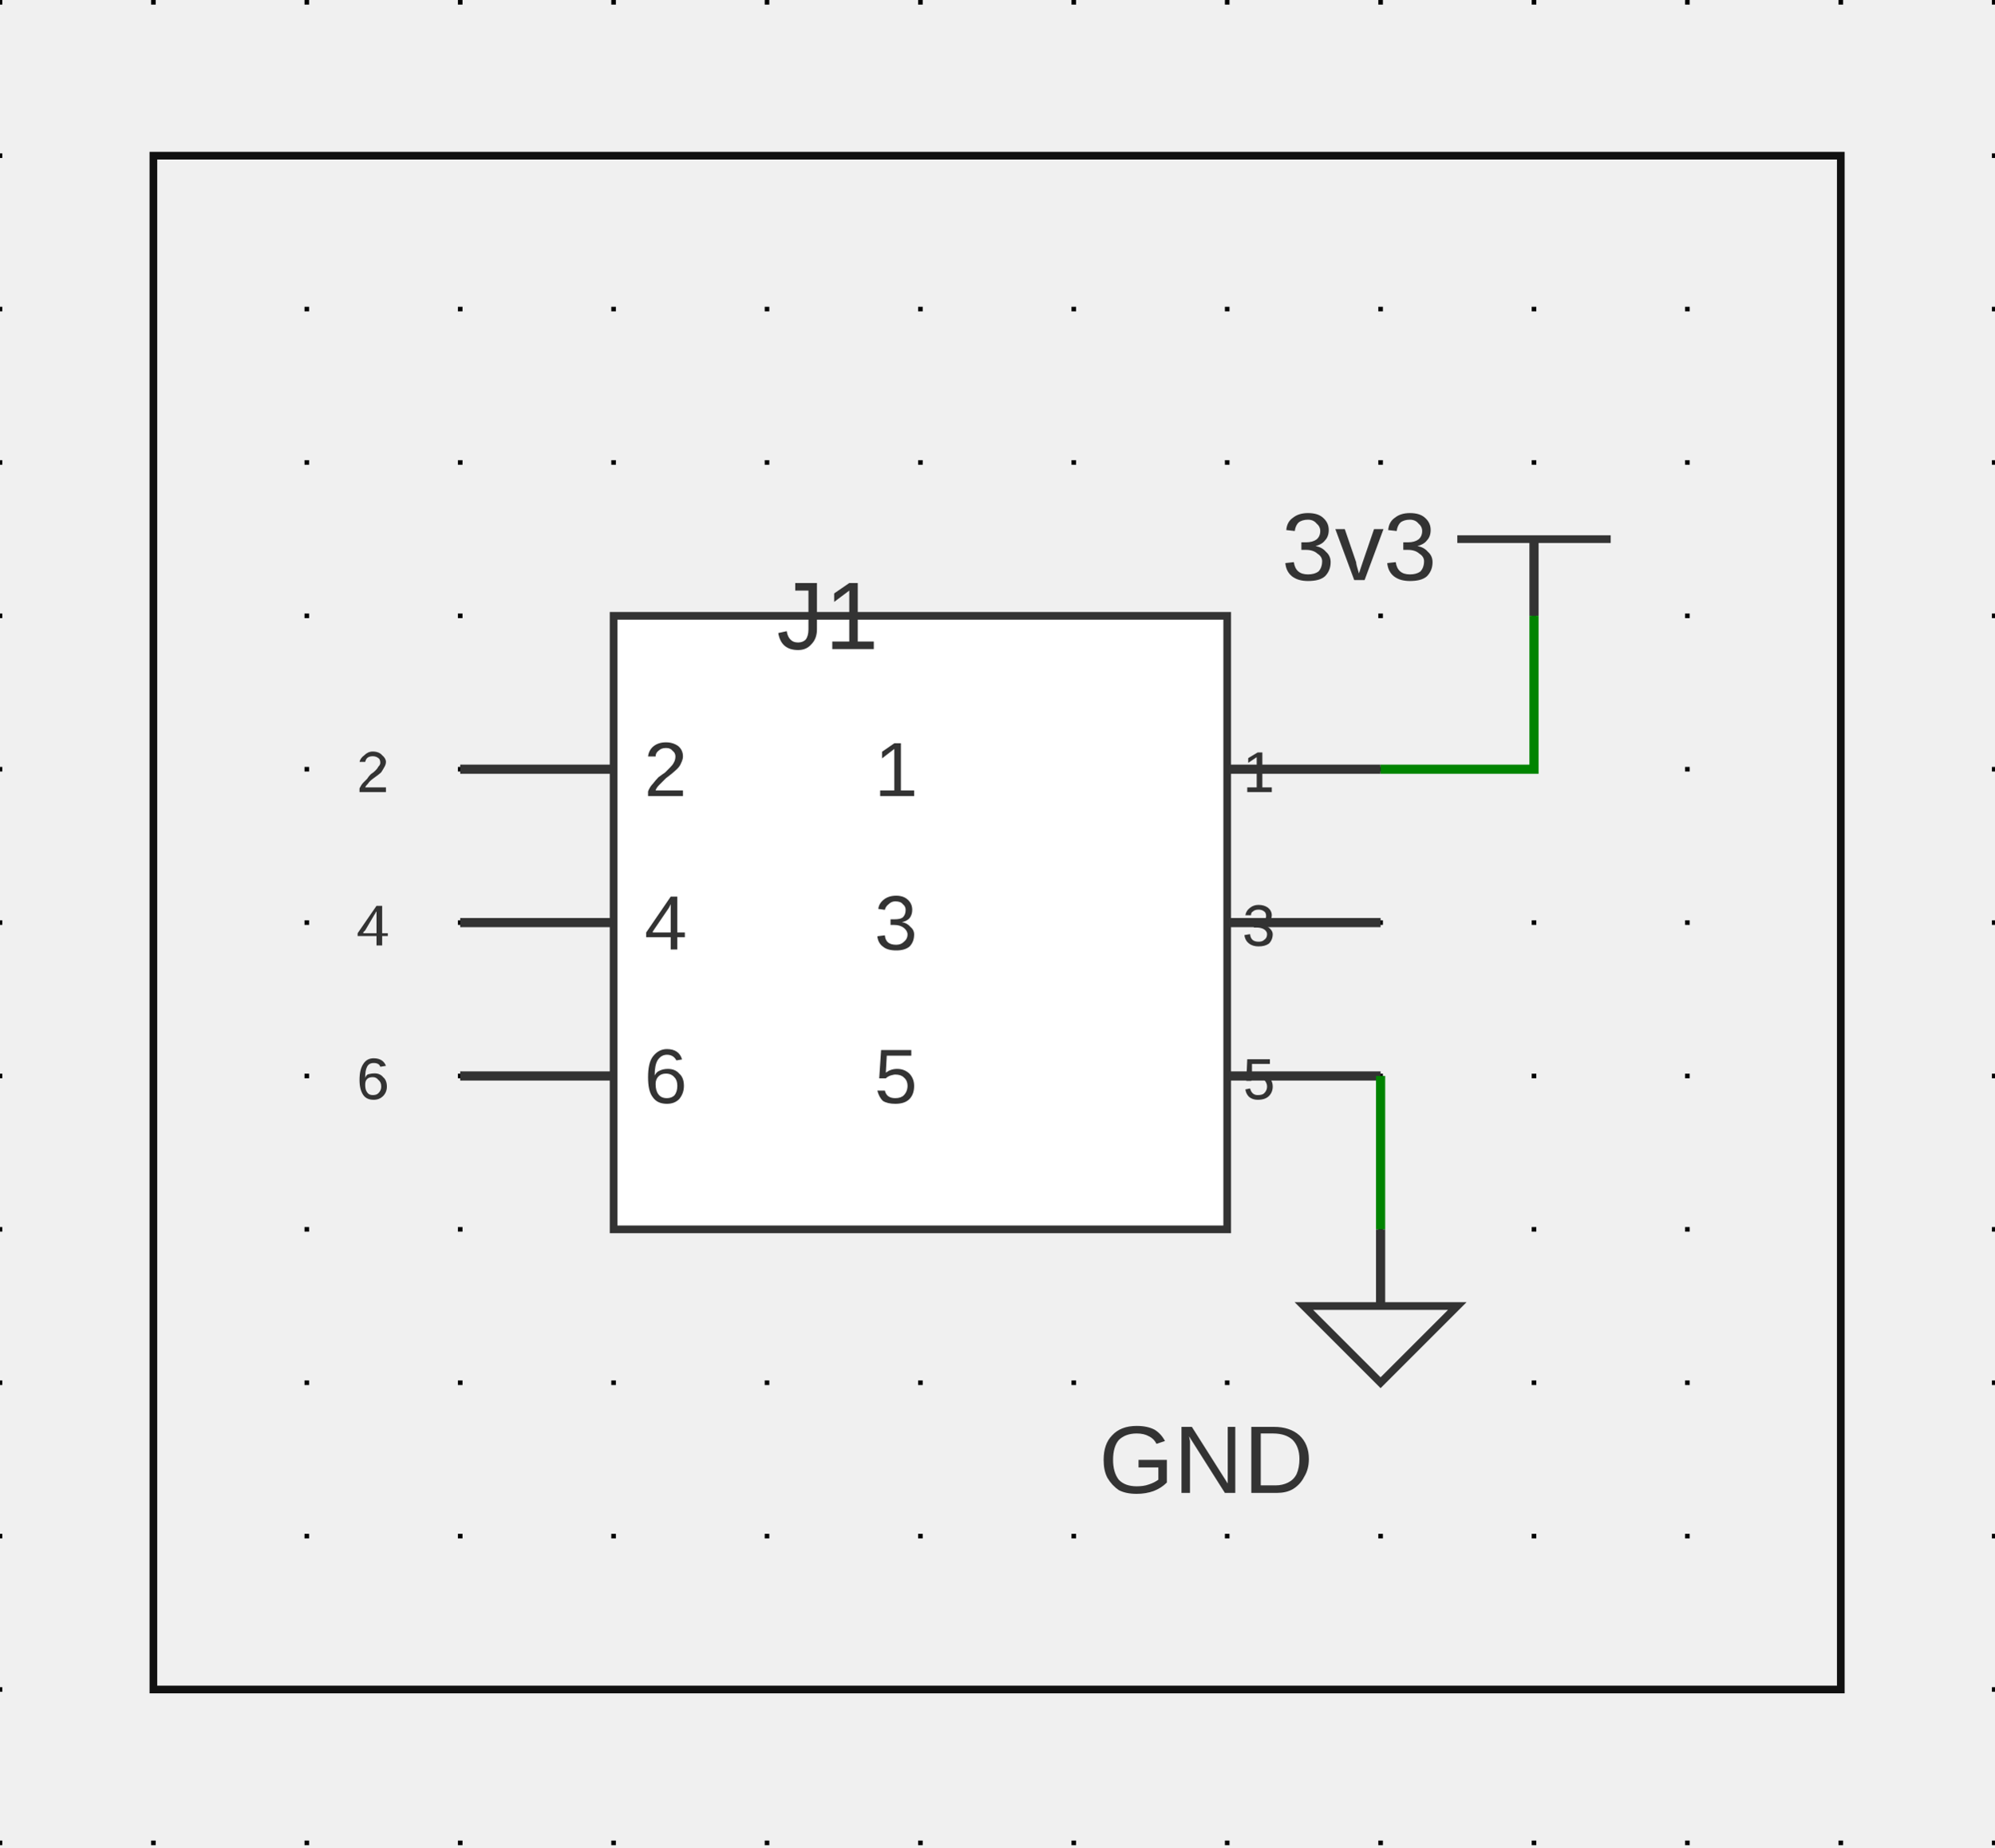
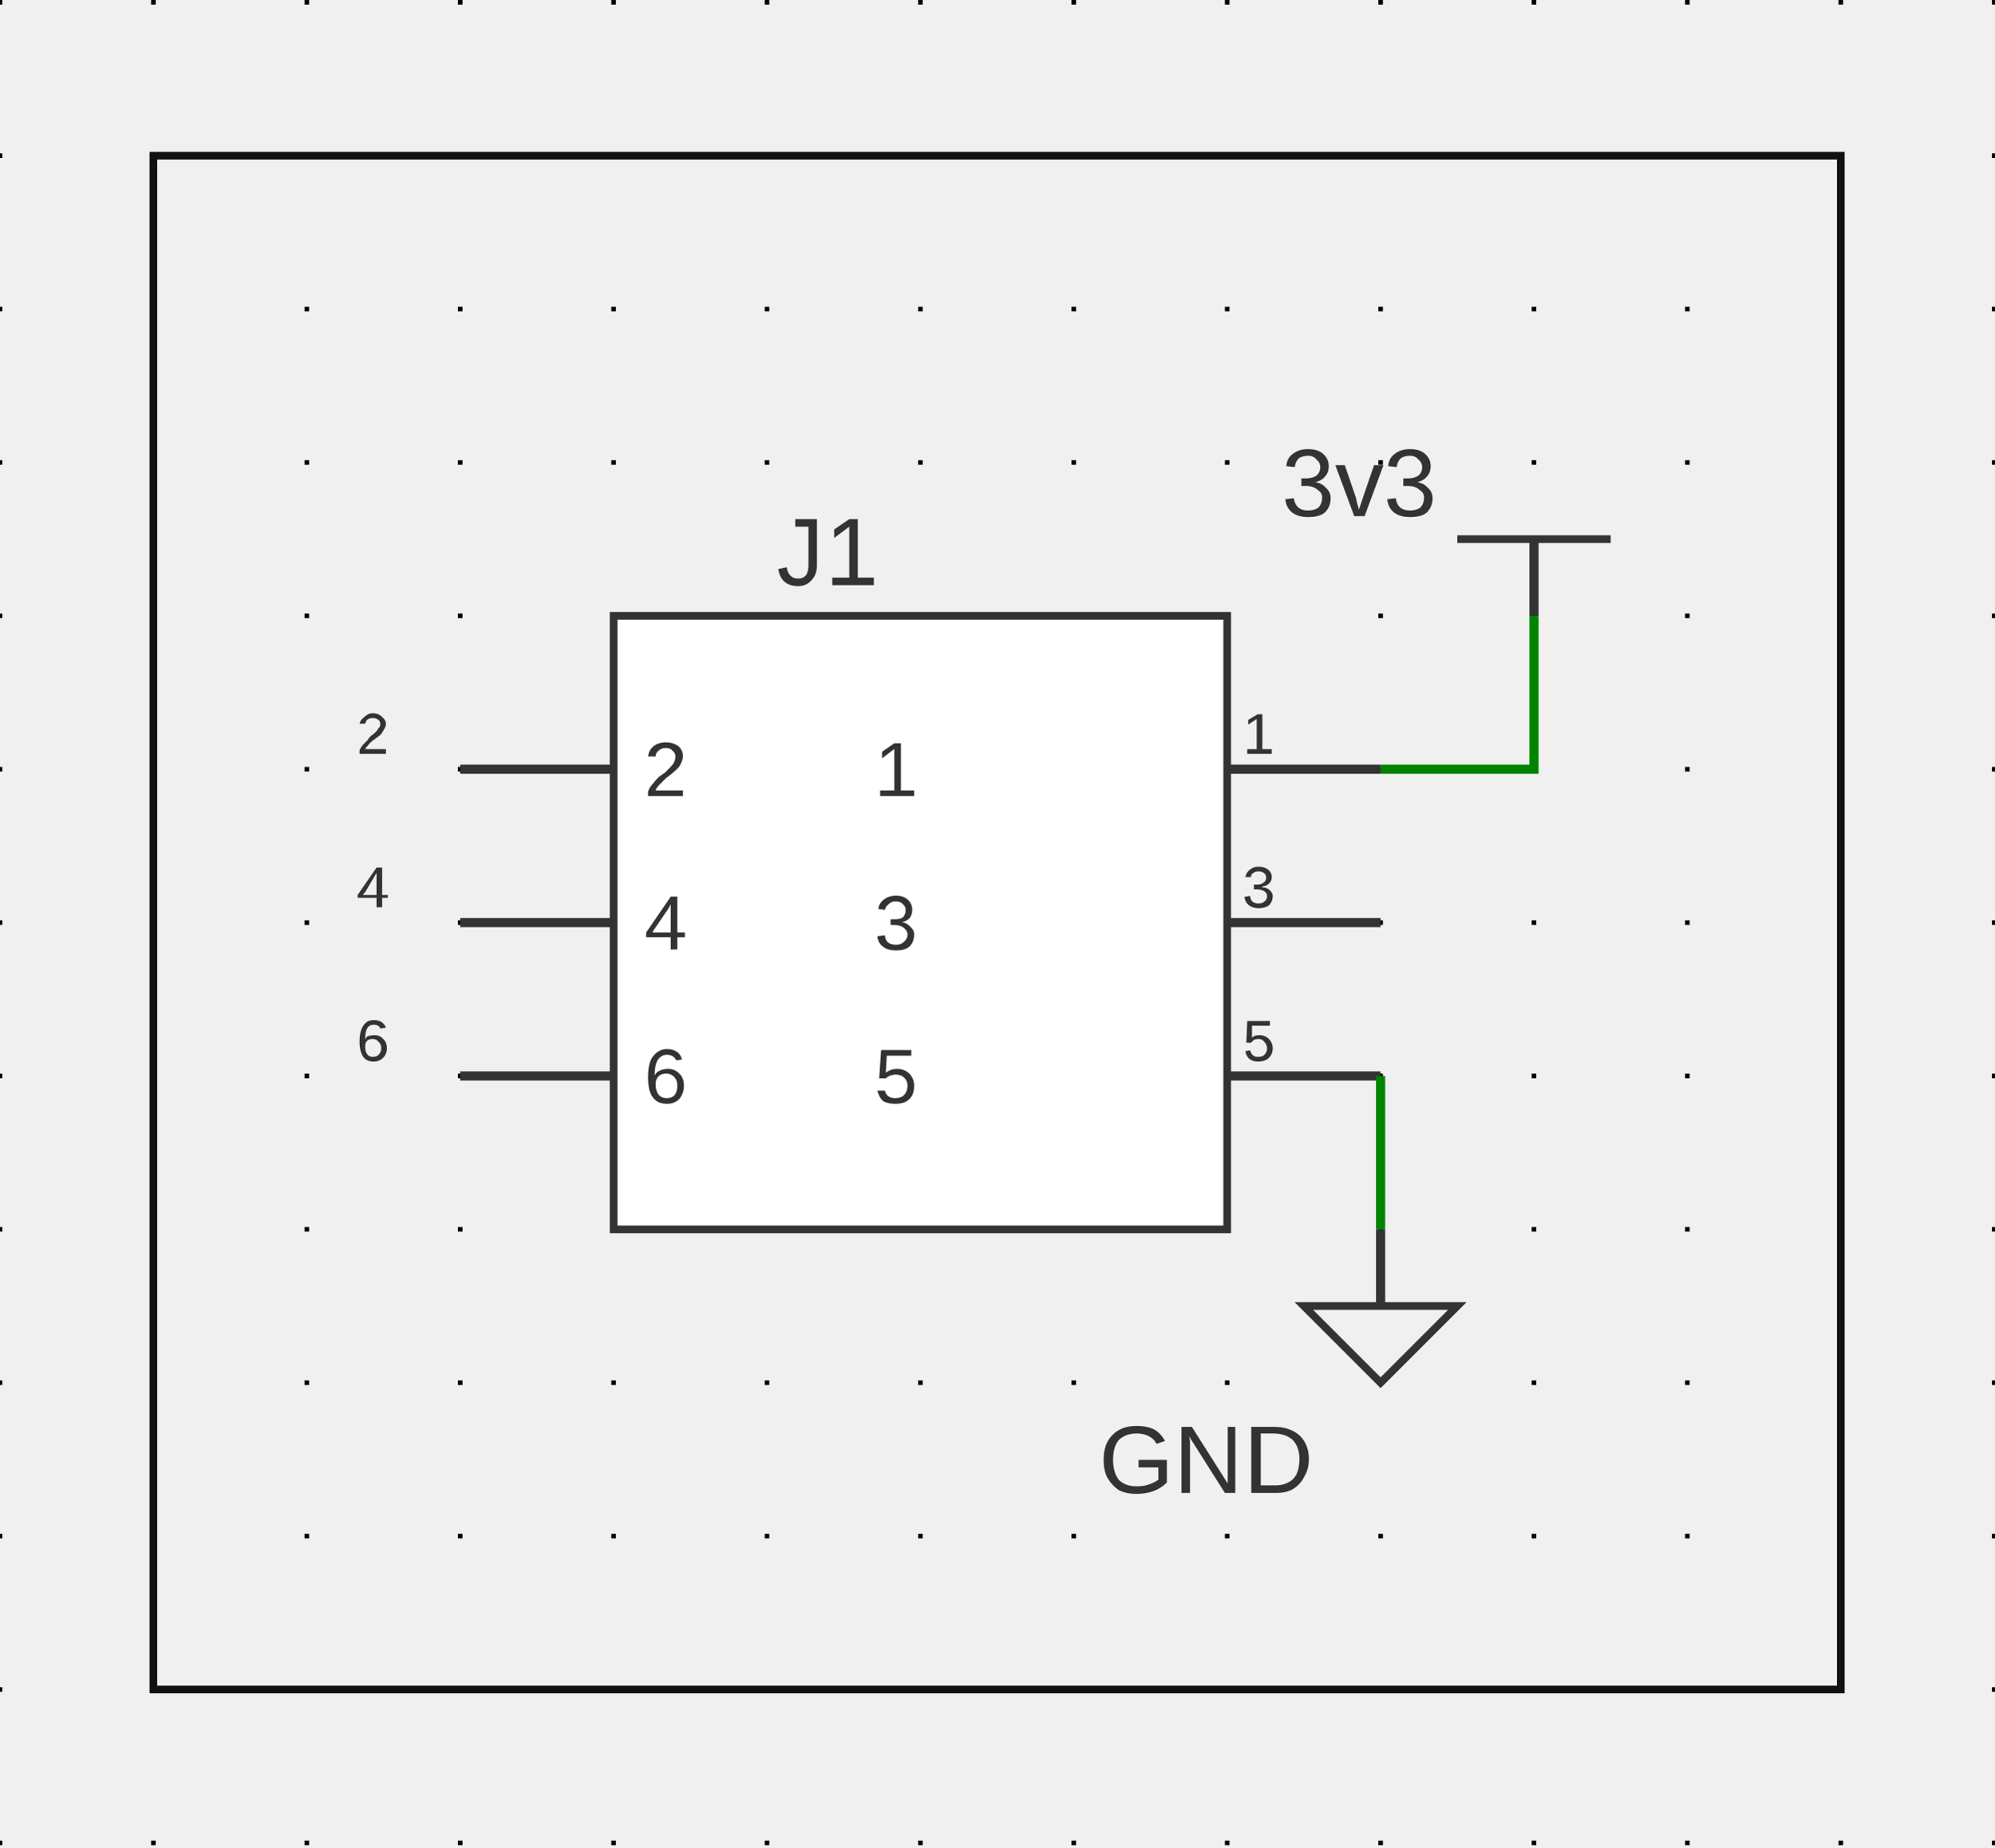
<svg xmlns="http://www.w3.org/2000/svg" xmlns:ns1="http://svgjs.dev/svgjs" version="1.1" width="311.979" height="289.061" viewBox="-2.54 -2.578 33.02 30.594">
  <g id="sheet-0" class="sheet" transform="matrix(1,0,0,1,0,0)">
    <g class="sheet-elements" transform="matrix(1,0,0,1,0,0)">
      <g transform="matrix(1,0,0,1,0,0)" class="grid">
        <path d="M -2.54 -2.578 L -2.54 28.016 M 0 -2.578 L 0 28.016 M 2.54 -2.578 L 2.54 28.016 M 5.08 -2.578 L 5.08 28.016 M 7.62 -2.578 L 7.62 28.016 M 10.16 -2.578 L 10.16 28.016 M 12.7 -2.578 L 12.7 28.016 M 15.24 -2.578 L 15.24 28.016 M 17.78 -2.578 L 17.78 28.016 M 20.32 -2.578 L 20.32 28.016 M 22.86 -2.578 L 22.86 28.016 M 25.4 -2.578 L 25.4 28.016 M 27.94 -2.578 L 27.94 28.016 M 30.48 -2.578 L 30.48 28.016" stroke-dasharray="0.076,2.464" stroke-width="0.076" stroke="#000000" />
      </g>
      <g transform="matrix(1,0,0,1,12.7,12.7)">
        <g>
          <path d="M 5.08 -5.08 L -5.08 -5.08 L -5.08 5.08 L 5.08 5.08 Z" stroke-width="0.127" stroke="#333333" fill="#ffffff" />
          <path d="M 7.62 -2.54 L 5.08 -2.54" stroke-width="0.152" stroke="#333333" />
          <path d="M 7.62 0 L 5.08 0" stroke-width="0.152" stroke="#333333" />
          <path d="M 7.62 2.54 L 5.08 2.54" stroke-width="0.152" stroke="#333333" />
          <path d="M -7.62 -2.54 L -5.08 -2.54" stroke-width="0.152" stroke="#333333" />
          <path d="M -7.62 0 L -5.08 0" stroke-width="0.152" stroke="#333333" />
          <path d="M -7.62 2.54 L -5.08 2.54" stroke-width="0.152" stroke="#333333" />
          <g transform="matrix(1,0,0,1,4.572,-2.54)">
            <text fill="#333333" font-family="Arial" font-size="1.28" text-anchor="end" dominant-baseline="central" font-weight="regular" xml:space="preserve" transform="matrix(1,0,0,1,0,0)" ns1:data="{&quot;leading&quot;:&quot;1.3&quot;}">
              <tspan dy="0" x="0" ns1:data="{&quot;newLined&quot;:true}">1</tspan>
            </text>
          </g>
          <g transform="matrix(1,0,0,1,5.334,-2.794)">
-             <text fill="#333333" font-family="Arial" font-size="0.96" text-anchor="start" dominant-baseline="text-top" font-weight="regular" xml:space="preserve" transform="matrix(1,0,0,1,0,0)" ns1:data="{&quot;leading&quot;:&quot;1.3&quot;}">
+             <text fill="#333333" font-family="Arial" font-size="0.96" text-anchor="start" dominant-baseline="alphabetic" font-weight="regular" xml:space="preserve" transform="matrix(1,0,0,1,0,0)" ns1:data="{&quot;leading&quot;:&quot;1.3&quot;}">
              <tspan dy="0" x="0" ns1:data="{&quot;newLined&quot;:true}">1</tspan>
            </text>
          </g>
          <g transform="matrix(1,0,0,1,4.572,0)">
            <text fill="#333333" font-family="Arial" font-size="1.28" text-anchor="end" dominant-baseline="central" font-weight="regular" xml:space="preserve" transform="matrix(1,0,0,1,0,0)" ns1:data="{&quot;leading&quot;:&quot;1.3&quot;}">
              <tspan dy="0" x="0" ns1:data="{&quot;newLined&quot;:true}">3</tspan>
            </text>
          </g>
          <g transform="matrix(1,0,0,1,5.334,-0.254)">
-             <text fill="#333333" font-family="Arial" font-size="0.96" text-anchor="start" dominant-baseline="text-top" font-weight="regular" xml:space="preserve" transform="matrix(1,0,0,1,0,0)" ns1:data="{&quot;leading&quot;:&quot;1.3&quot;}">
+             <text fill="#333333" font-family="Arial" font-size="0.96" text-anchor="start" dominant-baseline="alphabetic" font-weight="regular" xml:space="preserve" transform="matrix(1,0,0,1,0,0)" ns1:data="{&quot;leading&quot;:&quot;1.3&quot;}">
              <tspan dy="0" x="0" ns1:data="{&quot;newLined&quot;:true}">3</tspan>
            </text>
          </g>
          <g transform="matrix(1,0,0,1,4.572,2.54)">
            <text fill="#333333" font-family="Arial" font-size="1.28" text-anchor="end" dominant-baseline="central" font-weight="regular" xml:space="preserve" transform="matrix(1,0,0,1,0,0)" ns1:data="{&quot;leading&quot;:&quot;1.3&quot;}">
              <tspan dy="0" x="0" ns1:data="{&quot;newLined&quot;:true}">5</tspan>
            </text>
          </g>
          <g transform="matrix(1,0,0,1,5.334,2.286)">
-             <text fill="#333333" font-family="Arial" font-size="0.96" text-anchor="start" dominant-baseline="text-top" font-weight="regular" xml:space="preserve" transform="matrix(1,0,0,1,0,0)" ns1:data="{&quot;leading&quot;:&quot;1.3&quot;}">
+             <text fill="#333333" font-family="Arial" font-size="0.96" text-anchor="start" dominant-baseline="alphabetic" font-weight="regular" xml:space="preserve" transform="matrix(1,0,0,1,0,0)" ns1:data="{&quot;leading&quot;:&quot;1.3&quot;}">
              <tspan dy="0" x="0" ns1:data="{&quot;newLined&quot;:true}">5</tspan>
            </text>
          </g>
          <g transform="matrix(1,0,0,1,-4.572,-2.54)">
            <text fill="#333333" font-family="Arial" font-size="1.28" text-anchor="start" dominant-baseline="central" font-weight="regular" xml:space="preserve" transform="matrix(1,0,0,1,0,0)" ns1:data="{&quot;leading&quot;:&quot;1.3&quot;}">
              <tspan dy="0" x="0" ns1:data="{&quot;newLined&quot;:true}">2</tspan>
            </text>
          </g>
          <g transform="matrix(1,0,0,1,-5.334,-2.794)">
-             <text fill="#333333" font-family="Arial" font-size="0.96" text-anchor="end" dominant-baseline="text-top" font-weight="regular" xml:space="preserve" transform="matrix(1,0,0,1,0,0)" ns1:data="{&quot;leading&quot;:&quot;1.3&quot;}">
+             <text fill="#333333" font-family="Arial" font-size="0.96" text-anchor="end" dominant-baseline="alphabetic" font-weight="regular" xml:space="preserve" transform="matrix(1,0,0,1,0,0)" ns1:data="{&quot;leading&quot;:&quot;1.3&quot;}">
              <tspan dy="0" x="0" ns1:data="{&quot;newLined&quot;:true}">2</tspan>
            </text>
          </g>
          <g transform="matrix(1,0,0,1,-4.572,0)">
            <text fill="#333333" font-family="Arial" font-size="1.28" text-anchor="start" dominant-baseline="central" font-weight="regular" xml:space="preserve" transform="matrix(1,0,0,1,0,0)" ns1:data="{&quot;leading&quot;:&quot;1.3&quot;}">
              <tspan dy="0" x="0" ns1:data="{&quot;newLined&quot;:true}">4</tspan>
            </text>
          </g>
          <g transform="matrix(1,0,0,1,-5.334,-0.254)">
-             <text fill="#333333" font-family="Arial" font-size="0.96" text-anchor="end" dominant-baseline="text-top" font-weight="regular" xml:space="preserve" transform="matrix(1,0,0,1,0,0)" ns1:data="{&quot;leading&quot;:&quot;1.3&quot;}">
+             <text fill="#333333" font-family="Arial" font-size="0.96" text-anchor="end" dominant-baseline="alphabetic" font-weight="regular" xml:space="preserve" transform="matrix(1,0,0,1,0,0)" ns1:data="{&quot;leading&quot;:&quot;1.3&quot;}">
              <tspan dy="0" x="0" ns1:data="{&quot;newLined&quot;:true}">4</tspan>
            </text>
          </g>
          <g transform="matrix(1,0,0,1,-4.572,2.54)">
            <text fill="#333333" font-family="Arial" font-size="1.28" text-anchor="start" dominant-baseline="central" font-weight="regular" xml:space="preserve" transform="matrix(1,0,0,1,0,0)" ns1:data="{&quot;leading&quot;:&quot;1.3&quot;}">
              <tspan dy="0" x="0" ns1:data="{&quot;newLined&quot;:true}">6</tspan>
            </text>
          </g>
          <g transform="matrix(1,0,0,1,-5.334,2.286)">
-             <text fill="#333333" font-family="Arial" font-size="0.96" text-anchor="end" dominant-baseline="text-top" font-weight="regular" xml:space="preserve" transform="matrix(1,0,0,1,0,0)" ns1:data="{&quot;leading&quot;:&quot;1.3&quot;}">
+             <text fill="#333333" font-family="Arial" font-size="0.96" text-anchor="end" dominant-baseline="alphabetic" font-weight="regular" xml:space="preserve" transform="matrix(1,0,0,1,0,0)" ns1:data="{&quot;leading&quot;:&quot;1.3&quot;}">
              <tspan dy="0" x="0" ns1:data="{&quot;newLined&quot;:true}">6</tspan>
            </text>
          </g>
          <g transform="matrix(1,0,0,1,5.08,-5.588)">
-             <text fill="#333333" font-family="Arial" font-size="1.6" text-anchor="end" dominant-baseline="text-top" font-weight="regular" xml:space="preserve" transform="matrix(1,0,0,1,0,0)" ns1:data="{&quot;leading&quot;:&quot;1.3&quot;}">
+             <text fill="#333333" font-family="Arial" font-size="1.6" text-anchor="end" dominant-baseline="alphabetic" font-weight="regular" xml:space="preserve" transform="matrix(1,0,0,1,0,0)" ns1:data="{&quot;leading&quot;:&quot;1.3&quot;}">
              <tspan dy="0" x="0" ns1:data="{&quot;newLined&quot;:true}">J1</tspan>
            </text>
          </g>
        </g>
      </g>
      <g transform="matrix(1,0,0,1,22.86,6.35)">
        <g>
          <path d="M -1.27 0 L 1.27 0" stroke-width="0.127" stroke="#333333" fill="none" />
          <path d="M 0 1.27 L 0 0" stroke-width="0.152" stroke="#333333" />
          <g transform="matrix(1,0,0,1,0,-0.381)">
-             <text fill="#333333" font-family="Arial" font-size="1.6" text-anchor="middle" dominant-baseline="text-top" font-weight="regular" xml:space="preserve" transform="matrix(1,0,0,1,0,0)" ns1:data="{&quot;leading&quot;:&quot;1.3&quot;}">
+             <text fill="#333333" font-family="Arial" font-size="1.6" text-anchor="middle" dominant-baseline="alphabetic" font-weight="regular" xml:space="preserve" transform="matrix(1,0,0,1,0,0)" ns1:data="{&quot;leading&quot;:&quot;1.3&quot;}">
              <tspan dy="0" x="0" ns1:data="{&quot;newLined&quot;:true}">3v3</tspan>
            </text>
          </g>
        </g>
      </g>
      <g transform="matrix(1,0,0,1,20.32,19.05)">
        <g>
          <path d="M -1.27 0 L 1.27 0 L 0 1.27 Z" stroke-width="0.127" stroke="#333333" fill="none" />
          <path d="M 0 -1.27 L 0 0" stroke-width="0.152" stroke="#333333" />
          <g transform="matrix(1,0,0,1,0,2.54)">
            <text fill="#333333" font-family="Arial" font-size="1.6" text-anchor="middle" dominant-baseline="central" font-weight="regular" xml:space="preserve" transform="matrix(1,0,0,1,0,0)" ns1:data="{&quot;leading&quot;:&quot;1.3&quot;}">
              <tspan dy="0" x="0" ns1:data="{&quot;newLined&quot;:true}">GND</tspan>
            </text>
          </g>
        </g>
      </g>
      <g>
        <path d="M20.32 10.16L22.86 10.16L22.86 7.62 " stroke-linecap="butt" stroke-opacity="0.3" stroke-width="0.279" fill="none" />
        <path d="M20.32 15.24L20.32 17.78 " stroke-linecap="butt" stroke-opacity="0.3" stroke-width="0.279" fill="none" />
      </g>
      <g>
        <path d="M20.32 10.16L22.86 10.16L22.86 7.62 " stroke-linecap="butt" stroke-width="0.152" stroke="#008400" fill="none" />
        <path d="M20.32 15.24L20.32 17.78 " stroke-linecap="butt" stroke-width="0.152" stroke="#008400" fill="none" />
      </g>
      <g>
        <rect width="27.94" height="25.4" fill="none" stroke-width="0.127" stroke="#111111" transform="matrix(1,0,0,1,0,0)" />
      </g>
    </g>
  </g>
</svg>
